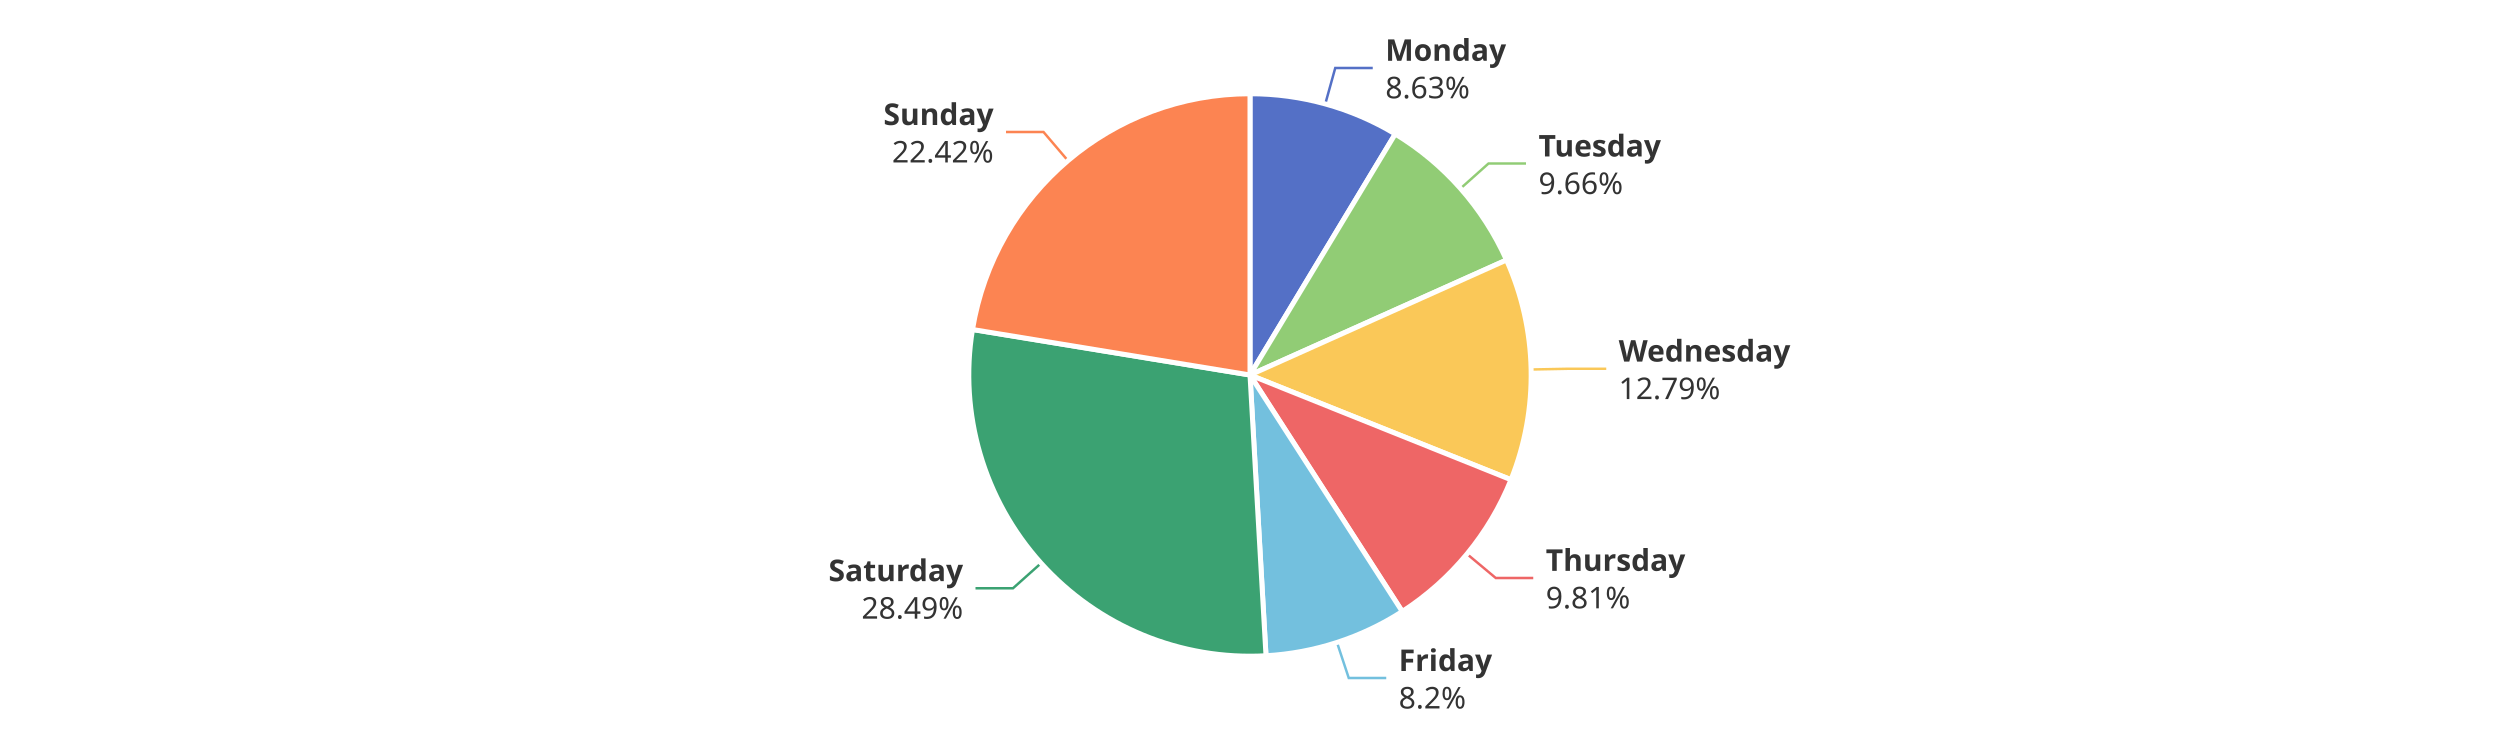
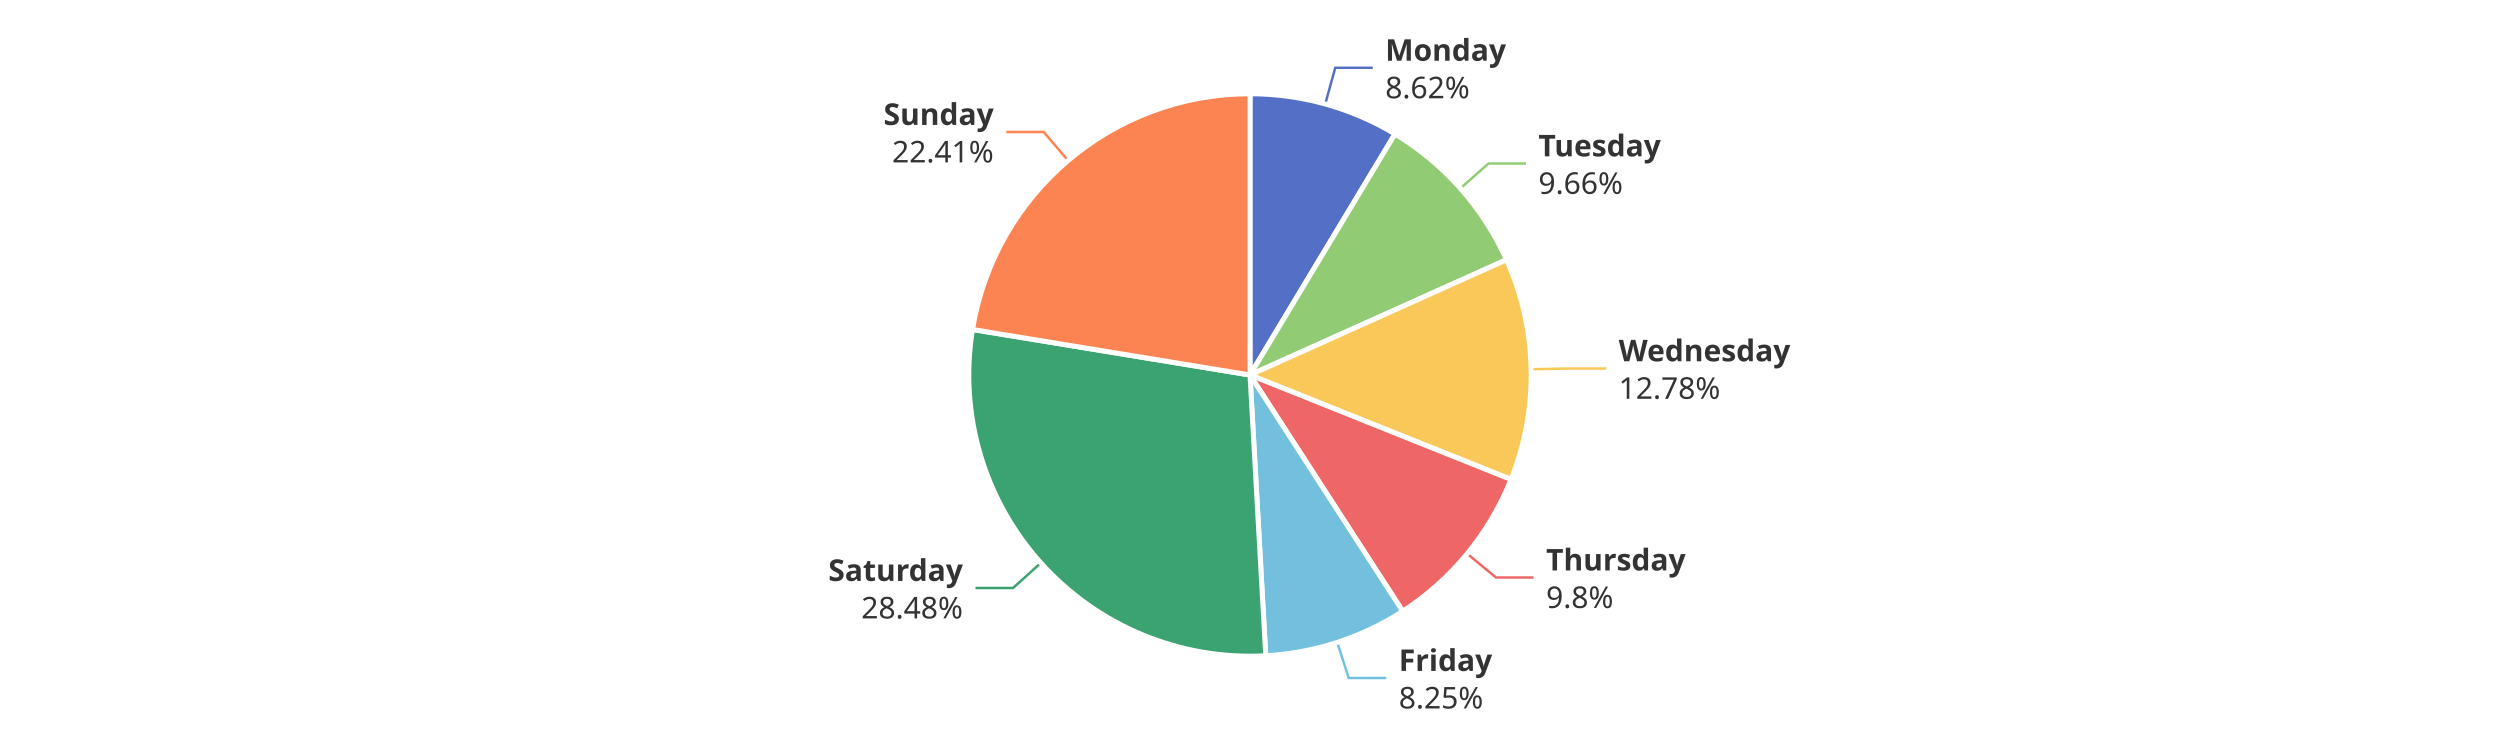
<svg xmlns="http://www.w3.org/2000/svg" width="1000" height="300" version="1.1" baseProfile="full" viewBox="0 0 1000 300">
  <rect width="1000" height="300" x="0" y="0" id="0" fill="#ffffff" />
-   <polyline points="530.1 41.6 534.1 27.2 549.1 27.2" fill="none" stroke="#5470c6" />
-   <polyline points="584.2 75.4 595.4 65.4 610.4 65.4" fill="none" stroke="#91cc75" />
-   <polyline points="612.5 147.8 627.5 147.5 642.5 147.5" fill="none" stroke="#fac858" />
-   <polyline points="586.8 221.6 598.3 231.2 613.3 231.2" fill="none" stroke="#ee6666" />
-   <polyline points="534.8 257 539.5 271.2 554.5 271.2" fill="none" stroke="#73c0de" />
-   <polyline points="416.4 225.3 405.2 235.3 390.2 235.3" fill="none" stroke="#3ba272" />
-   <polyline points="427.2 64.3 417.4 52.8 402.4 52.8" fill="none" stroke="#fc8452" />
-   <path d="M500 37.5A112.5 112.5 0 0 1 558.1 53.6L500 150Z" fill="#5470c6" stroke="#fff" stroke-width="2" stroke-linejoin="round" />
-   <path d="M558.1 53.6A112.5 112.5 0 0 1 602.6 104L500 150Z" fill="#91cc75" stroke="#fff" stroke-width="2" stroke-linejoin="round" />
-   <path d="M602.6 104A112.5 112.5 0 0 1 604.4 191.9L500 150Z" fill="#fac858" stroke="#fff" stroke-width="2" stroke-linejoin="round" />
-   <path d="M604.4 191.9A112.5 112.5 0 0 1 560.9 244.6L500 150Z" fill="#ee6666" stroke="#fff" stroke-width="2" stroke-linejoin="round" />
-   <path d="M560.9 244.6A112.5 112.5 0 0 1 506.4 262.3L500 150Z" fill="#73c0de" stroke="#fff" stroke-width="2" stroke-linejoin="round" />
-   <path d="M506.4 262.3A112.5 112.5 0 0 1 389 131.8L500 150Z" fill="#3ba272" stroke="#fff" stroke-width="2" stroke-linejoin="round" />
+   <polyline points="530.1 41.6 534.1 27.1 549.1 27.1" fill="none" stroke="#5470c6" />
+   <polyline points="584.2 75.3 595.4 65.4 610.4 65.4" fill="none" stroke="#91cc75" />
+   <polyline points="612.5 147.7 627.5 147.4 642.5 147.4" fill="none" stroke="#fac858" />
+   <polyline points="586.9 221.5 598.4 231 613.4 231" fill="none" stroke="#ee6666" />
+   <polyline points="534.9 257 539.5 271.2 554.5 271.2" fill="none" stroke="#73c0de" />
+   <polyline points="416.3 225.2 405.2 235.2 390.2 235.2" fill="none" stroke="#3ba272" />
+   <polyline points="427.2 64.2 417.5 52.8 402.5 52.8" fill="none" stroke="#fc8452" />
+   <path d="M500 37.5A112.5 112.5 0 0 1 558 53.6L500 150Z" fill="#5470c6" stroke="#fff" stroke-width="2" stroke-linejoin="round" />
+   <path d="M558 53.6A112.5 112.5 0 0 1 602.6 103.9L500 150Z" fill="#91cc75" stroke="#fff" stroke-width="2" stroke-linejoin="round" />
+   <path d="M602.6 103.9A112.5 112.5 0 0 1 604.4 191.8L500 150Z" fill="#fac858" stroke="#fff" stroke-width="2" stroke-linejoin="round" />
+   <path d="M604.4 191.8A112.5 112.5 0 0 1 561.1 244.5L500 150Z" fill="#ee6666" stroke="#fff" stroke-width="2" stroke-linejoin="round" />
+   <path d="M561.1 244.5A112.5 112.5 0 0 1 506.3 262.3L500 150Z" fill="#73c0de" stroke="#fff" stroke-width="2" stroke-linejoin="round" />
+   <path d="M506.3 262.3A112.5 112.5 0 0 1 389 131.8L500 150Z" fill="#3ba272" stroke="#fff" stroke-width="2" stroke-linejoin="round" />
  <path d="M389 131.8A112.5 112.5 0 0 1 500 37.5L500 150Z" fill="#fc8452" stroke="#fff" stroke-width="2" stroke-linejoin="round" />
-   <path d="M0 -15l42.8 0l0 30l-42.8 0Z" transform="translate(554.1458 27.1574)" fill="none" />
-   <text dominant-baseline="central" text-anchor="start" style="font-size:12px;font-family:sans-serif;font-weight:bold;" y="-7.5" transform="translate(554.1458 27.1574)" fill="#333" stroke="rgb(255,255,255)" stroke-width="2" paint-order="stroke" stroke-miterlimit="2">Monday</text>
-   <text dominant-baseline="central" text-anchor="start" style="font-size:12px;font-family:sans-serif;" y="7.5" transform="translate(554.1458 27.1574)" fill="#333" stroke="rgb(255,255,255)" stroke-width="2" paint-order="stroke" stroke-miterlimit="2">8.63%</text>
-   <path d="M0 -15l46.2 0l0 30l-46.2 0Z" transform="translate(615.4269 65.4426)" fill="none" />
-   <text dominant-baseline="central" text-anchor="start" style="font-size:12px;font-family:sans-serif;font-weight:bold;" y="-7.5" transform="translate(615.4269 65.4426)" fill="#333" stroke="rgb(255,255,255)" stroke-width="2" paint-order="stroke" stroke-miterlimit="2">Tuesday</text>
-   <text dominant-baseline="central" text-anchor="start" style="font-size:12px;font-family:sans-serif;" y="7.5" transform="translate(615.4269 65.4426)" fill="#333" stroke="rgb(255,255,255)" stroke-width="2" paint-order="stroke" stroke-miterlimit="2">9.66%</text>
-   <path d="M0 -15l63.6 0l0 30l-63.6 0Z" transform="translate(647.475 147.4767)" fill="none" />
-   <text dominant-baseline="central" text-anchor="start" style="font-size:12px;font-family:sans-serif;font-weight:bold;" y="-7.5" transform="translate(647.475 147.4767)" fill="#333" stroke="rgb(255,255,255)" stroke-width="2" paint-order="stroke" stroke-miterlimit="2">Wednesday</text>
-   <text dominant-baseline="central" text-anchor="start" style="font-size:12px;font-family:sans-serif;" y="7.5" transform="translate(647.475 147.4767)" fill="#333" stroke="rgb(255,255,255)" stroke-width="2" paint-order="stroke" stroke-miterlimit="2">12.79%</text>
-   <path d="M0 -15l50.2 0l0 30l-50.2 0Z" transform="translate(618.317 231.1789)" fill="none" />
-   <text dominant-baseline="central" text-anchor="start" style="font-size:12px;font-family:sans-serif;font-weight:bold;" y="-7.5" transform="translate(618.317 231.1789)" fill="#333" stroke="rgb(255,255,255)" stroke-width="2" paint-order="stroke" stroke-miterlimit="2">Thursday</text>
-   <text dominant-baseline="central" text-anchor="start" style="font-size:12px;font-family:sans-serif;" y="7.5" transform="translate(618.317 231.1789)" fill="#333" stroke="rgb(255,255,255)" stroke-width="2" paint-order="stroke" stroke-miterlimit="2">9.81%</text>
-   <path d="M0 -15l33.4 0l0 30l-33.4 0Z" transform="translate(559.4758 271.2349)" fill="none" />
-   <text dominant-baseline="central" text-anchor="start" style="font-size:12px;font-family:sans-serif;font-weight:bold;" y="-7.5" transform="translate(559.4758 271.2349)" fill="#333" stroke="rgb(255,255,255)" stroke-width="2" paint-order="stroke" stroke-miterlimit="2">Friday</text>
-   <text dominant-baseline="central" text-anchor="start" style="font-size:12px;font-family:sans-serif;" y="7.5" transform="translate(559.4758 271.2349)" fill="#333" stroke="rgb(255,255,255)" stroke-width="2" paint-order="stroke" stroke-miterlimit="2">8.2%</text>
-   <path d="M-48.2 -15l48.2 0l0 30l-48.2 0Z" transform="translate(385.2401 235.3042)" fill="none" />
-   <text dominant-baseline="central" text-anchor="end" style="font-size:12px;font-family:sans-serif;font-weight:bold;" y="-7.5" transform="translate(385.2401 235.3042)" fill="#333" stroke="rgb(255,255,255)" stroke-width="2" paint-order="stroke" stroke-miterlimit="2">Saturday</text>
-   <text dominant-baseline="central" text-anchor="end" style="font-size:12px;font-family:sans-serif;" y="7.5" transform="translate(385.2401 235.3042)" fill="#333" stroke="rgb(255,255,255)" stroke-width="2" paint-order="stroke" stroke-miterlimit="2">28.49%</text>
-   <path d="M-40.9 -15l40.9 0l0 30l-40.9 0Z" transform="translate(397.4393 52.8404)" fill="none" />
-   <text dominant-baseline="central" text-anchor="end" style="font-size:12px;font-family:sans-serif;font-weight:bold;" y="-7.5" transform="translate(397.4393 52.8404)" fill="#333" stroke="rgb(255,255,255)" stroke-width="2" paint-order="stroke" stroke-miterlimit="2">Sunday</text>
-   <text dominant-baseline="central" text-anchor="end" style="font-size:12px;font-family:sans-serif;" y="7.5" transform="translate(397.4393 52.8404)" fill="#333" stroke="rgb(255,255,255)" stroke-width="2" paint-order="stroke" stroke-miterlimit="2">22.42%</text>
+   <path d="M0 -15l42.8 0l0 30l-42.8 0Z" transform="translate(554.1072 27.1466)" fill="none" />
+   <text dominant-baseline="central" text-anchor="start" style="font-size:12px;font-family:sans-serif;font-weight:bold;" y="-7.5" transform="translate(554.1072 27.1466)" fill="#333" stroke="rgb(255,255,255)" stroke-width="2" paint-order="stroke" stroke-miterlimit="2">Monday</text>
+   <text dominant-baseline="central" text-anchor="start" style="font-size:12px;font-family:sans-serif;" y="7.5" transform="translate(554.1072 27.1466)" fill="#333" stroke="rgb(255,255,255)" stroke-width="2" paint-order="stroke" stroke-miterlimit="2">8.62%</text>
+   <path d="M0 -15l46.2 0l0 30l-46.2 0Z" transform="translate(615.3738 65.3827)" fill="none" />
+   <text dominant-baseline="central" text-anchor="start" style="font-size:12px;font-family:sans-serif;font-weight:bold;" y="-7.5" transform="translate(615.3738 65.3827)" fill="#333" stroke="rgb(255,255,255)" stroke-width="2" paint-order="stroke" stroke-miterlimit="2">Tuesday</text>
+   <text dominant-baseline="central" text-anchor="start" style="font-size:12px;font-family:sans-serif;" y="7.5" transform="translate(615.3738 65.3827)" fill="#333" stroke="rgb(255,255,255)" stroke-width="2" paint-order="stroke" stroke-miterlimit="2">9.66%</text>
+   <path d="M0 -15l63.6 0l0 30l-63.6 0Z" transform="translate(647.4726 147.3565)" fill="none" />
+   <text dominant-baseline="central" text-anchor="start" style="font-size:12px;font-family:sans-serif;font-weight:bold;" y="-7.5" transform="translate(647.4726 147.3565)" fill="#333" stroke="rgb(255,255,255)" stroke-width="2" paint-order="stroke" stroke-miterlimit="2">Wednesday</text>
+   <text dominant-baseline="central" text-anchor="start" style="font-size:12px;font-family:sans-serif;" y="7.5" transform="translate(647.4726 147.3565)" fill="#333" stroke="rgb(255,255,255)" stroke-width="2" paint-order="stroke" stroke-miterlimit="2">12.78%</text>
+   <path d="M0 -15l50.2 0l0 30l-50.2 0Z" transform="translate(618.4444 231.0244)" fill="none" />
+   <text dominant-baseline="central" text-anchor="start" style="font-size:12px;font-family:sans-serif;font-weight:bold;" y="-7.5" transform="translate(618.4444 231.0244)" fill="#333" stroke="rgb(255,255,255)" stroke-width="2" paint-order="stroke" stroke-miterlimit="2">Thursday</text>
+   <text dominant-baseline="central" text-anchor="start" style="font-size:12px;font-family:sans-serif;" y="7.5" transform="translate(618.4444 231.0244)" fill="#333" stroke="rgb(255,255,255)" stroke-width="2" paint-order="stroke" stroke-miterlimit="2">9.8%</text>
+   <path d="M0 -15l34.2 0l0 30l-34.2 0Z" transform="translate(559.5139 271.2225)" fill="none" />
+   <text dominant-baseline="central" text-anchor="start" style="font-size:12px;font-family:sans-serif;font-weight:bold;" y="-7.5" transform="translate(559.5139 271.2225)" fill="#333" stroke="rgb(255,255,255)" stroke-width="2" paint-order="stroke" stroke-miterlimit="2">Friday</text>
+   <text dominant-baseline="central" text-anchor="start" style="font-size:12px;font-family:sans-serif;" y="7.5" transform="translate(559.5139 271.2225)" fill="#333" stroke="rgb(255,255,255)" stroke-width="2" paint-order="stroke" stroke-miterlimit="2">8.25%</text>
+   <path d="M-48.2 -15l48.2 0l0 30l-48.2 0Z" transform="translate(385.1597 235.2149)" fill="none" />
+   <text dominant-baseline="central" text-anchor="end" style="font-size:12px;font-family:sans-serif;font-weight:bold;" y="-7.5" transform="translate(385.1597 235.2149)" fill="#333" stroke="rgb(255,255,255)" stroke-width="2" paint-order="stroke" stroke-miterlimit="2">Saturday</text>
+   <text dominant-baseline="central" text-anchor="end" style="font-size:12px;font-family:sans-serif;" y="7.5" transform="translate(385.1597 235.2149)" fill="#333" stroke="rgb(255,255,255)" stroke-width="2" paint-order="stroke" stroke-miterlimit="2">28.48%</text>
+   <path d="M-40.9 -15l40.9 0l0 30l-40.9 0Z" transform="translate(397.4698 52.8145)" fill="none" />
+   <text dominant-baseline="central" text-anchor="end" style="font-size:12px;font-family:sans-serif;font-weight:bold;" y="-7.5" transform="translate(397.4698 52.8145)" fill="#333" stroke="rgb(255,255,255)" stroke-width="2" paint-order="stroke" stroke-miterlimit="2">Sunday</text>
+   <text dominant-baseline="central" text-anchor="end" style="font-size:12px;font-family:sans-serif;" y="7.5" transform="translate(397.4698 52.8145)" fill="#333" stroke="rgb(255,255,255)" stroke-width="2" paint-order="stroke" stroke-miterlimit="2">22.41%</text>
</svg>
